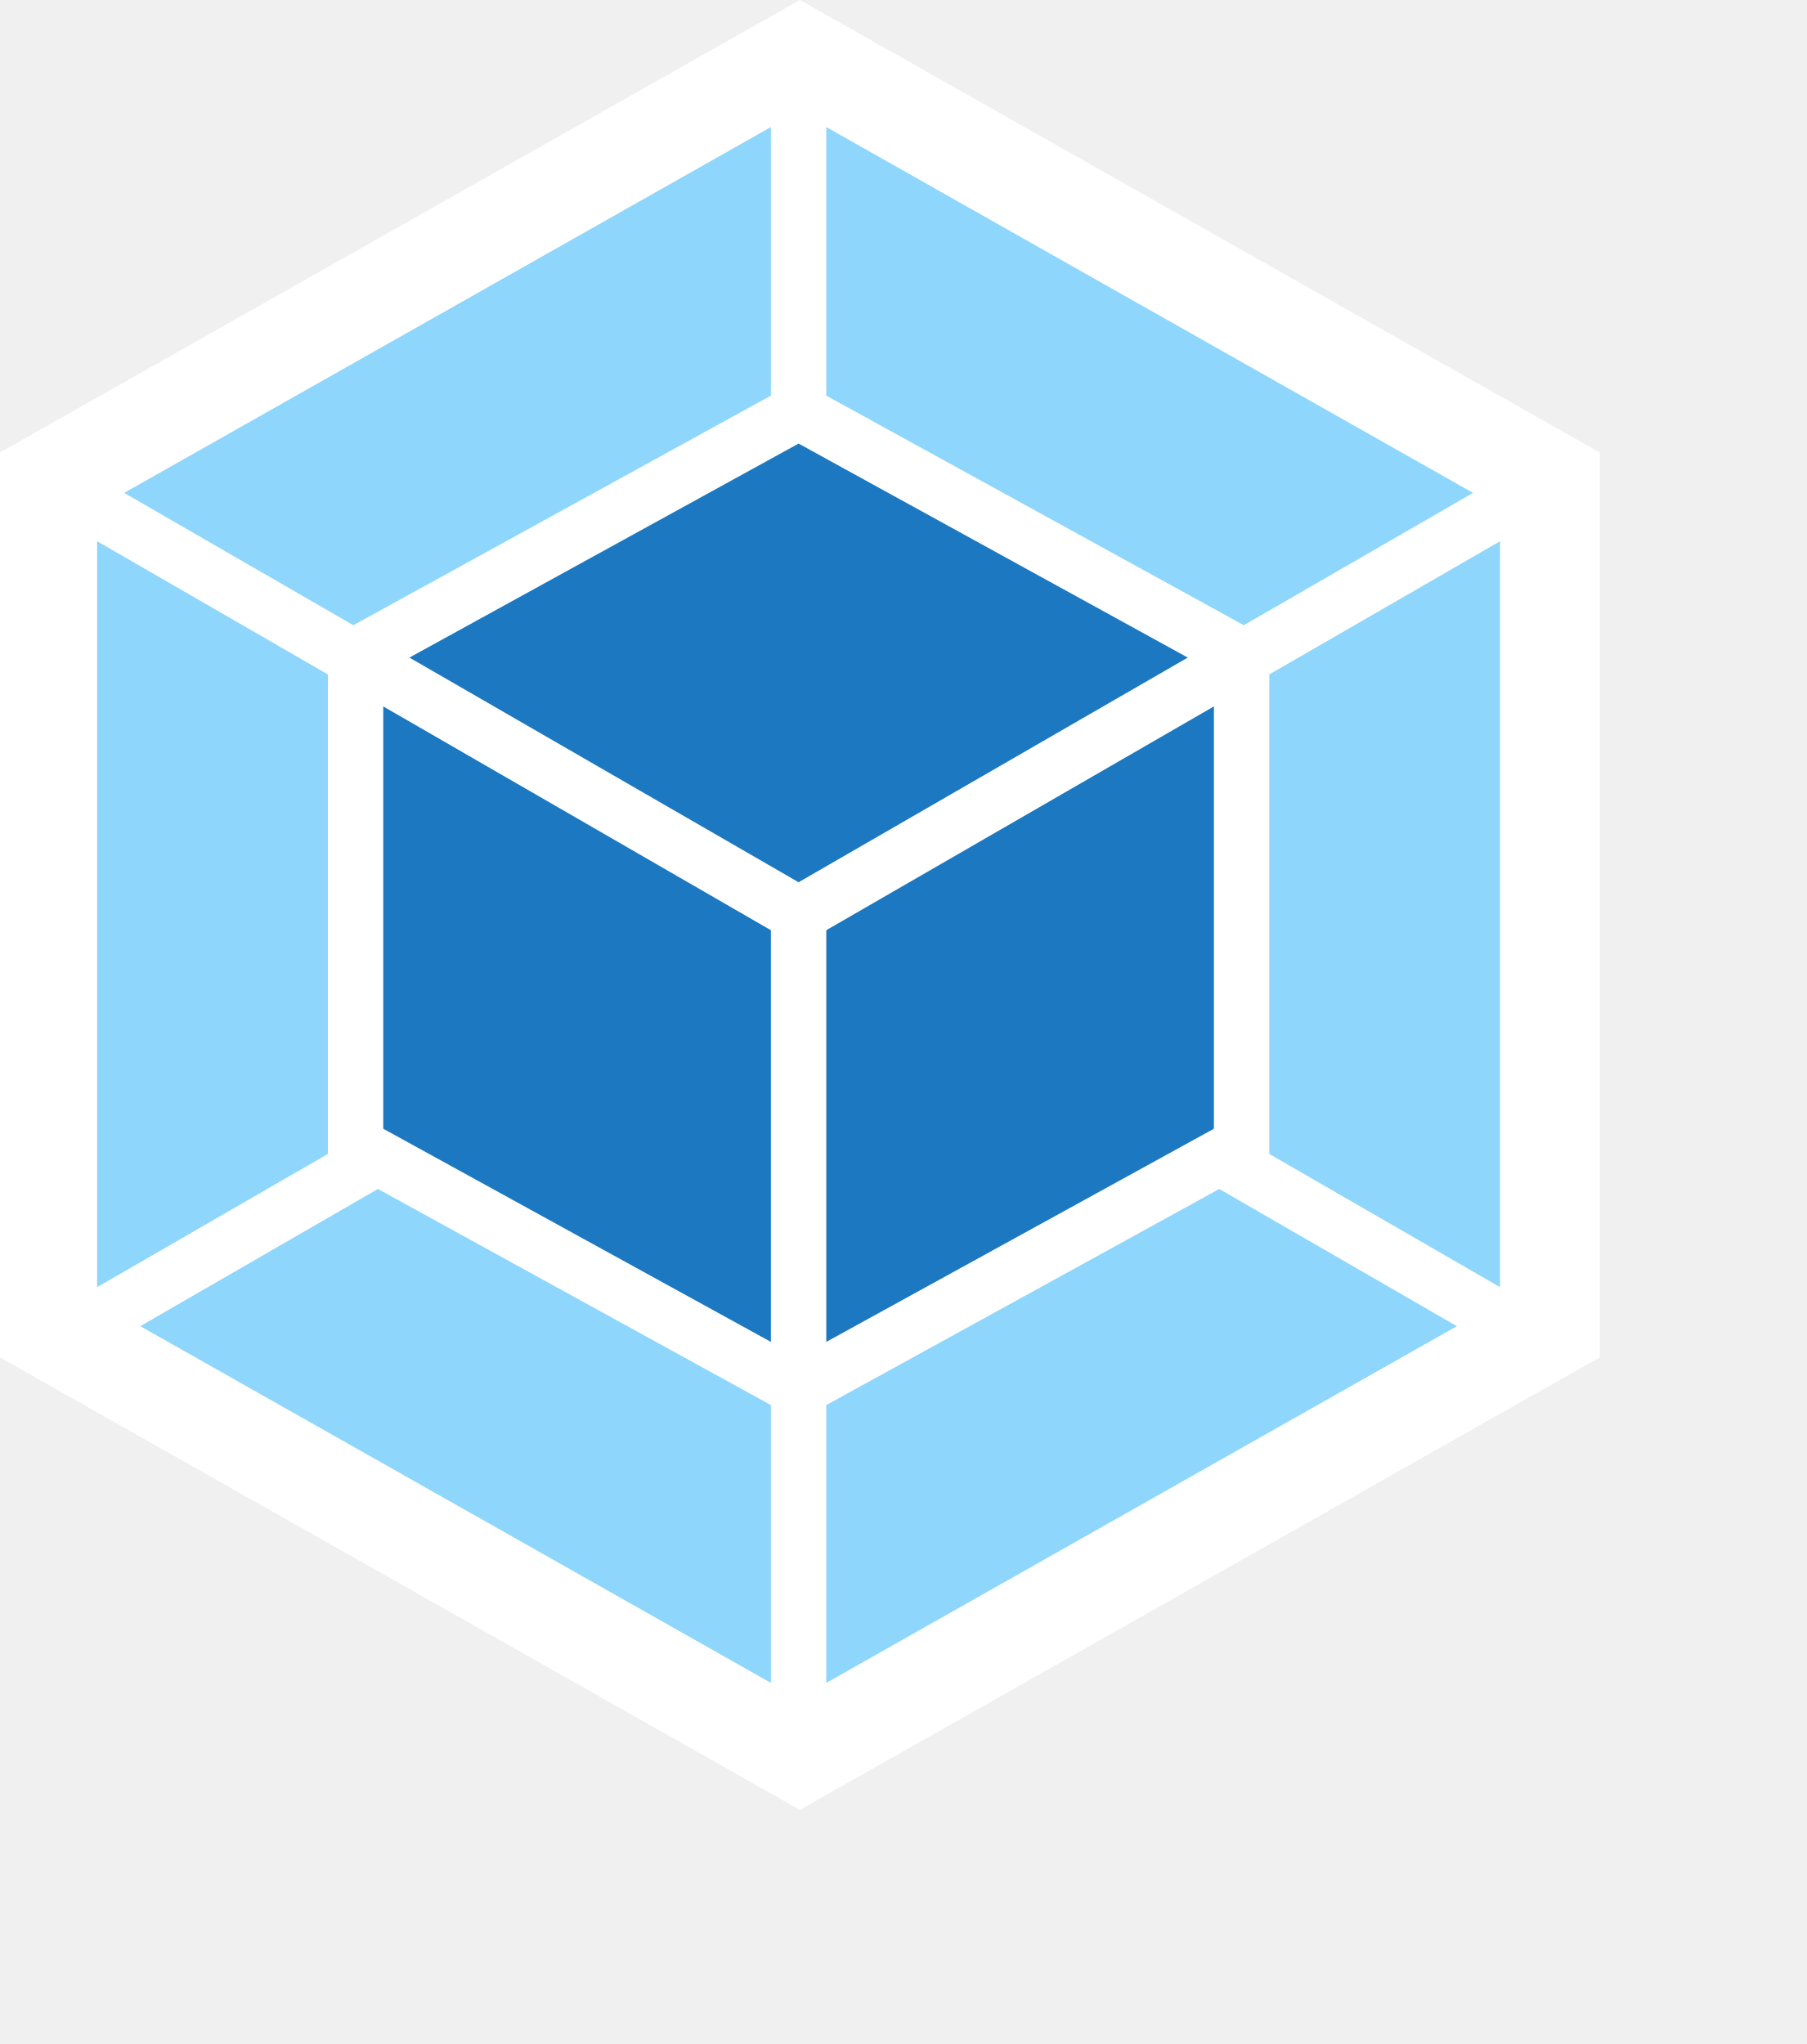
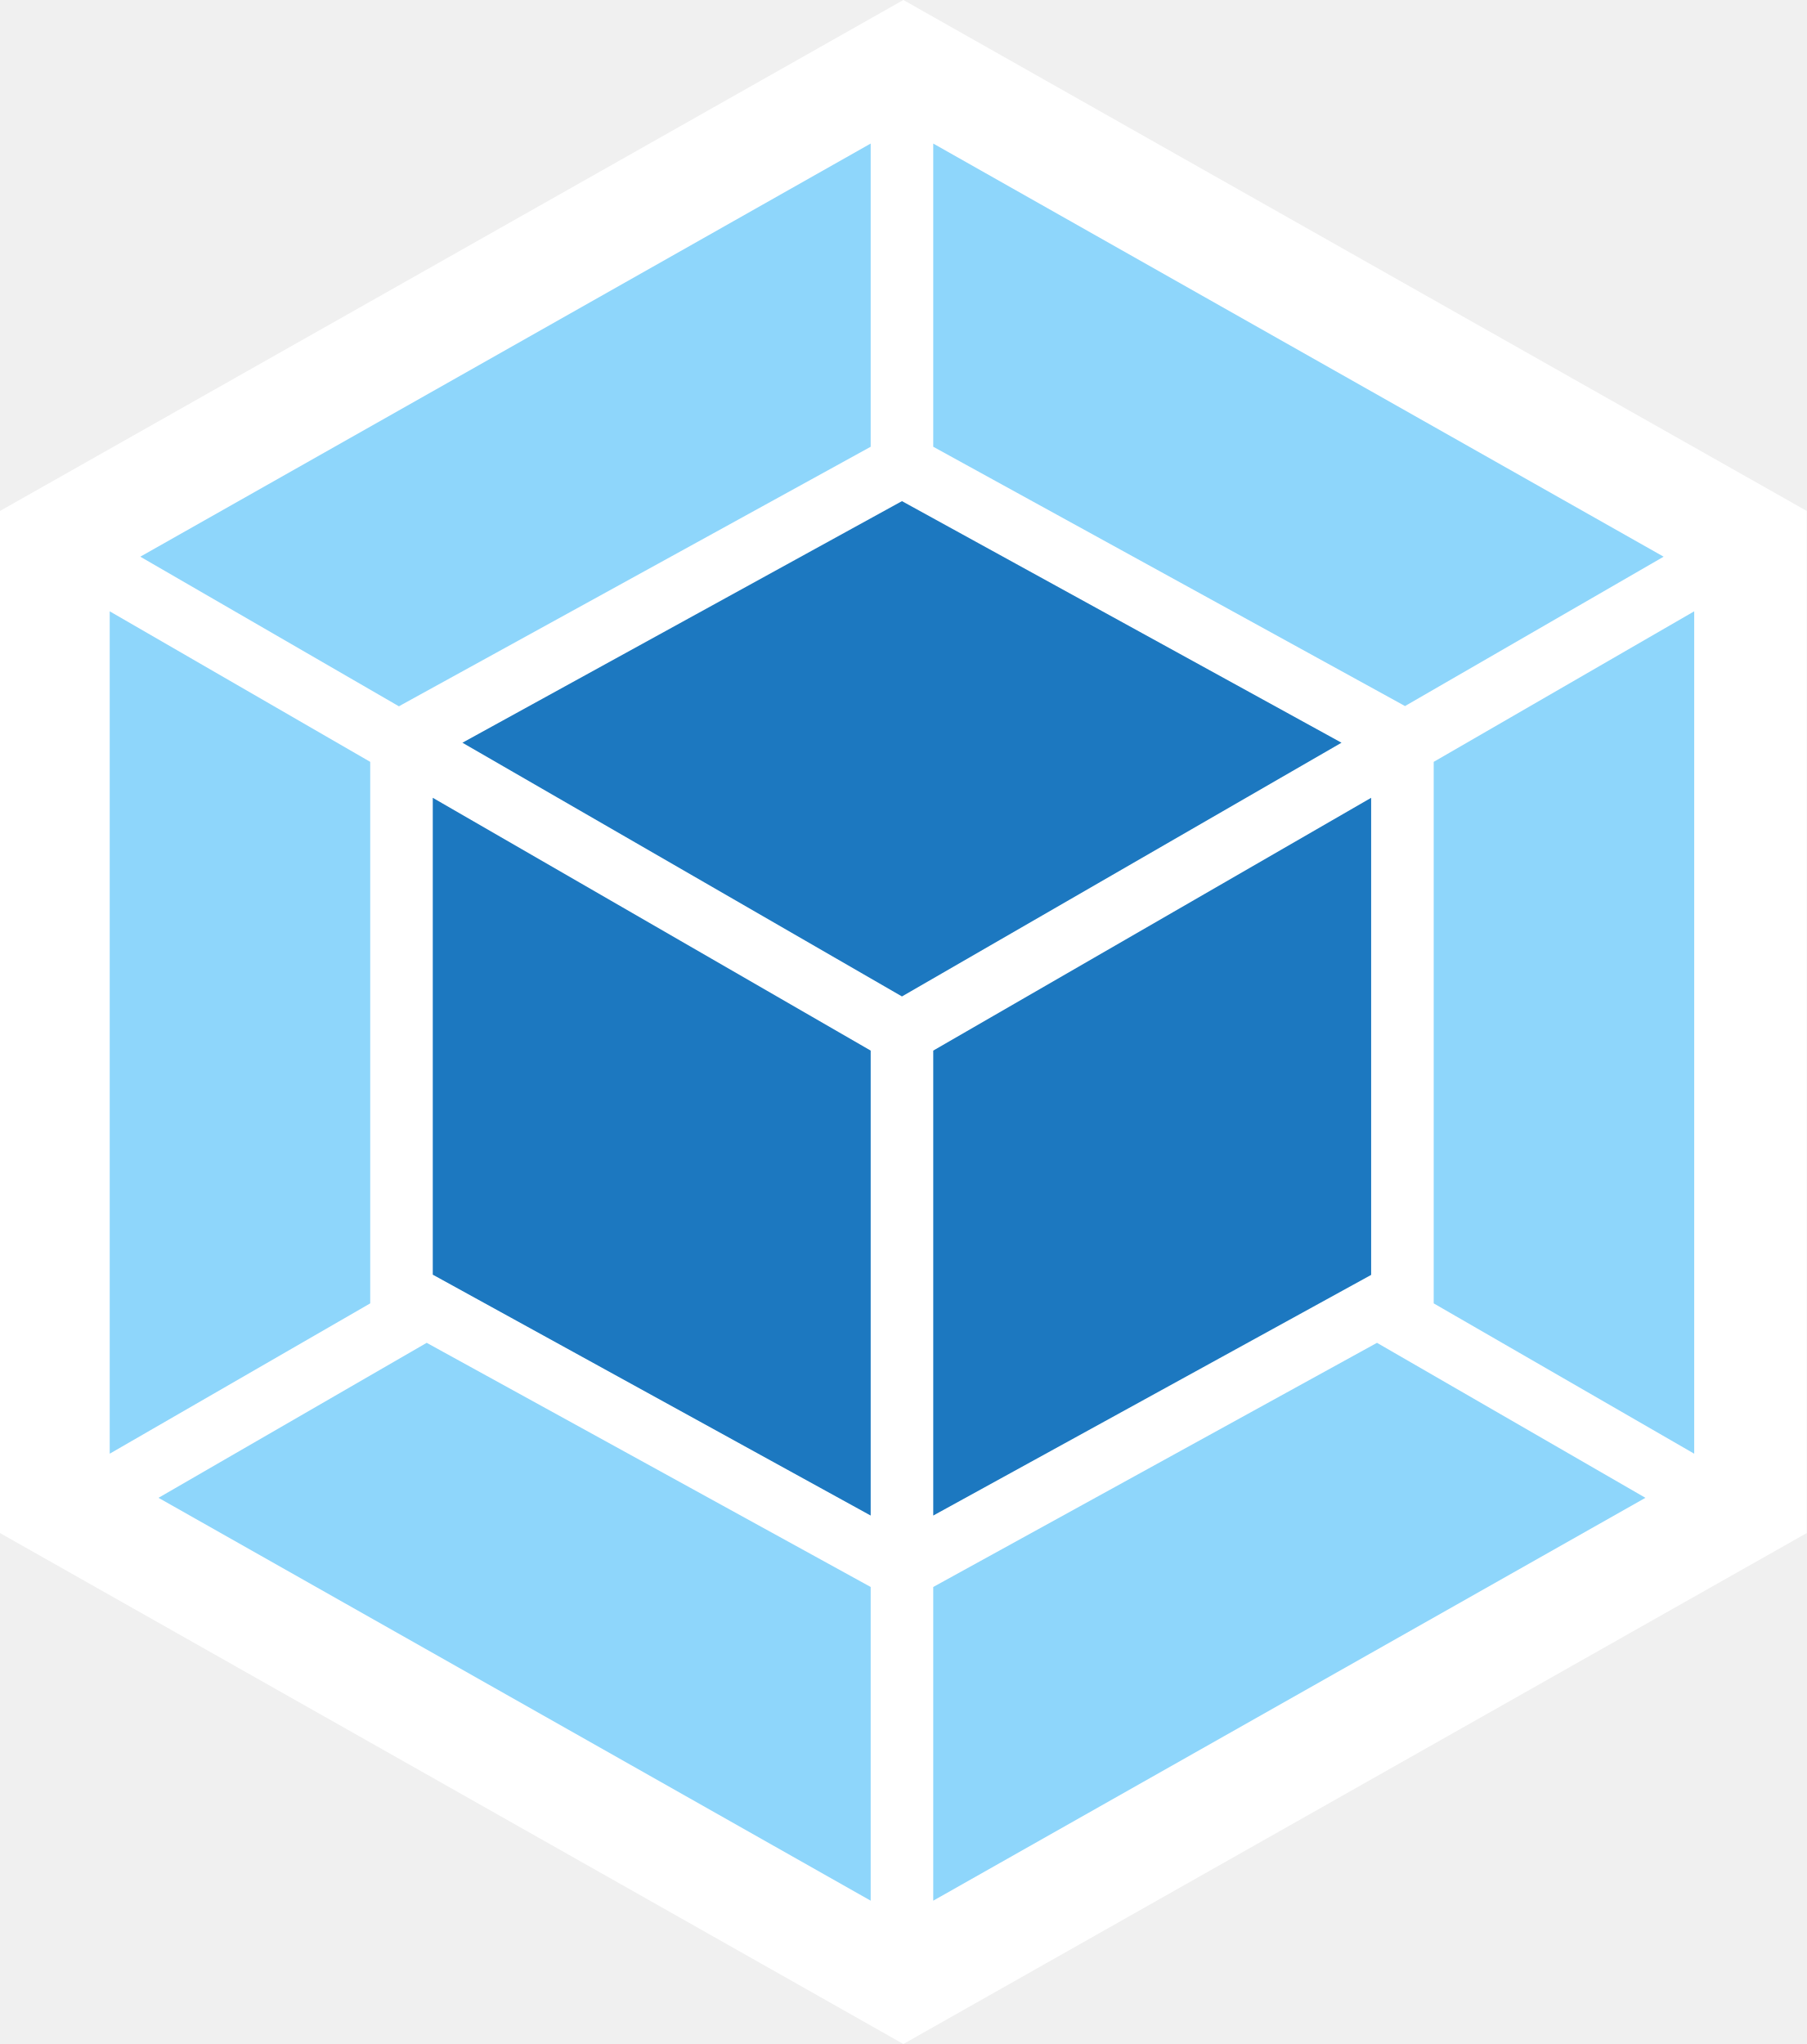
- <svg xmlns="http://www.w3.org/2000/svg" width="874px" height="989px" viewBox="0 0 874 989" version="1.1">
-   <defs />
-   <g id="Icon" stroke="none" stroke-width="1" fill="none" fill-rule="evenodd">
-     <g id="icon">
-       <g id="cube">
-         <polygon id="border" fill="#FFFFFF" points="386.996 0 773.991 218.926 773.991 656.779 386.996 875.705 3.88630819e-13 656.779 1.4029432e-13 218.926" />
-         <g stroke-width="1" transform="translate(47, 61)">
-           <g>
-             <path d="M657.873,580.674 L352.775,753.27 L352.775,618.856 L542.907,514.298 L657.873,580.674 Z M678.756,561.793 L678.756,200.879 L567.119,265.333 L567.119,485.144 L567.119,497.339 L678.756,561.793 Z M20.883,580.674 L325.982,753.27 L325.982,618.856 L135.849,514.298 L20.883,580.674 Z M1.80262051e-13,561.793 L-2.44367716e-14,200.879 L111.638,265.333 L111.638,485.144 L111.638,497.339 L2.0250468e-13,561.793 Z M13.071,177.488 L325.982,0.472 L325.982,130.422 L125.519,240.66 L123.967,241.514 L13.071,177.488 Z M665.685,177.488 L352.775,0.472 L352.775,130.422 L553.238,240.66 L554.79,241.514 L665.685,177.488 Z" id="outer-cube" fill="#8ED6FB" />
-             <path d="M325.982,588.282 L138.431,485.144 L138.431,280.802 L325.982,389.085 L325.982,588.282 Z M352.775,588.282 L540.326,485.144 L540.326,280.802 L352.775,389.085 L352.775,588.282 Z M339.403,381.336 L339.378,381.292 L339.353,381.336 L339.403,381.336 Z M151.089,257.173 L339.378,153.628 L527.668,257.173 L339.378,365.882 L151.089,257.173 Z" id="inner-cube" fill="#1C78C0" />
-           </g>
-         </g>
-       </g>
-     </g>
-   </g>
+ <svg xmlns="http://www.w3.org/2000/svg" viewBox="0 0 774 875.7">
+   <path fill="#FFF" d="M387 0l387 218.9v437.9L387 875.7 0 656.8V218.9z" />
+   <path fill="#8ed6fb" d="M704.9 641.7L399.8 814.3V679.9l190.1-104.6 115 66.4zm20.9-18.9V261.9l-111.6 64.5v232l111.6 64.4zM67.9 641.7L373 814.3V679.9L182.8 575.3 67.9 641.7zM47 622.8V261.9l111.6 64.5v232L47 622.8zm13.1-384.3L373 61.5v129.9L172.5 301.7l-1.6.9-110.8-64.1zm652.6 0l-312.9-177v129.9l200.5 110.2 1.6.9 110.8-64z" />
+   <path fill="#1c78c0" d="M373 649.3L185.4 546.1V341.8L373 450.1v199.2zm26.8 0l187.6-103.1V341.8L399.8 450.1v199.2zm-13.4-207zM198.1 318.2l188.3-103.5 188.3 103.5-188.3 108.7-188.3-108.7z" />
</svg>
